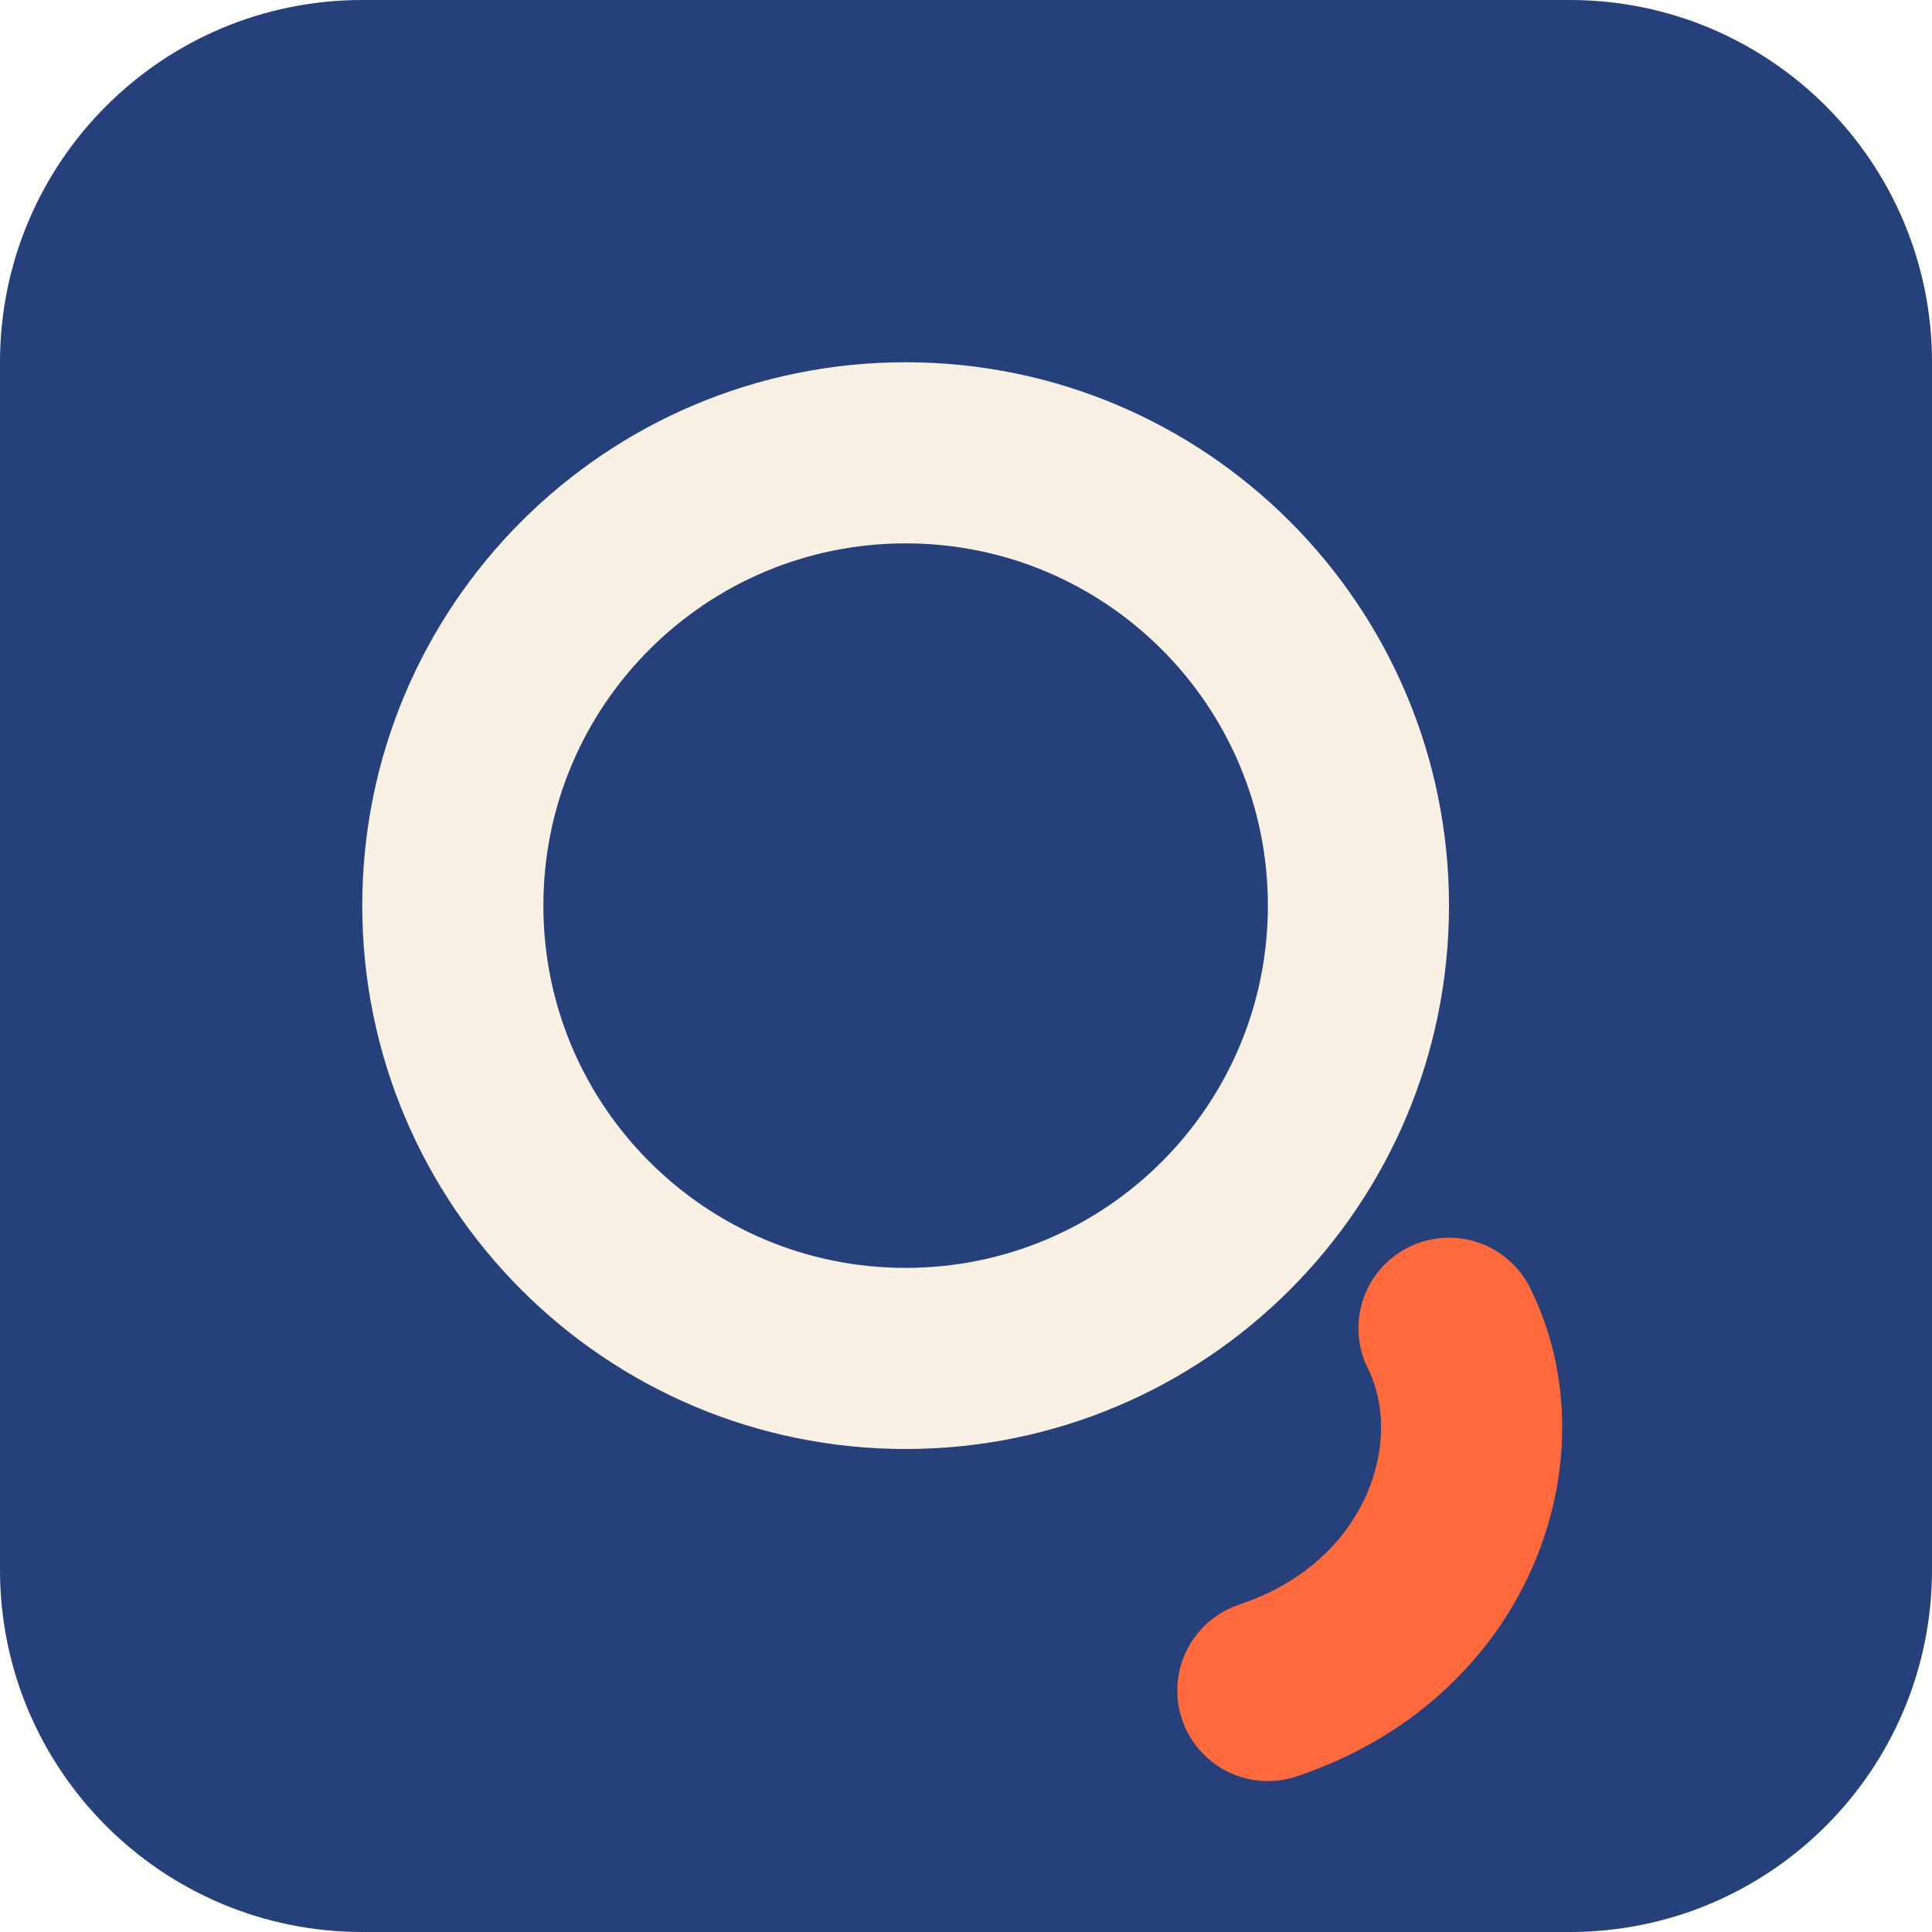
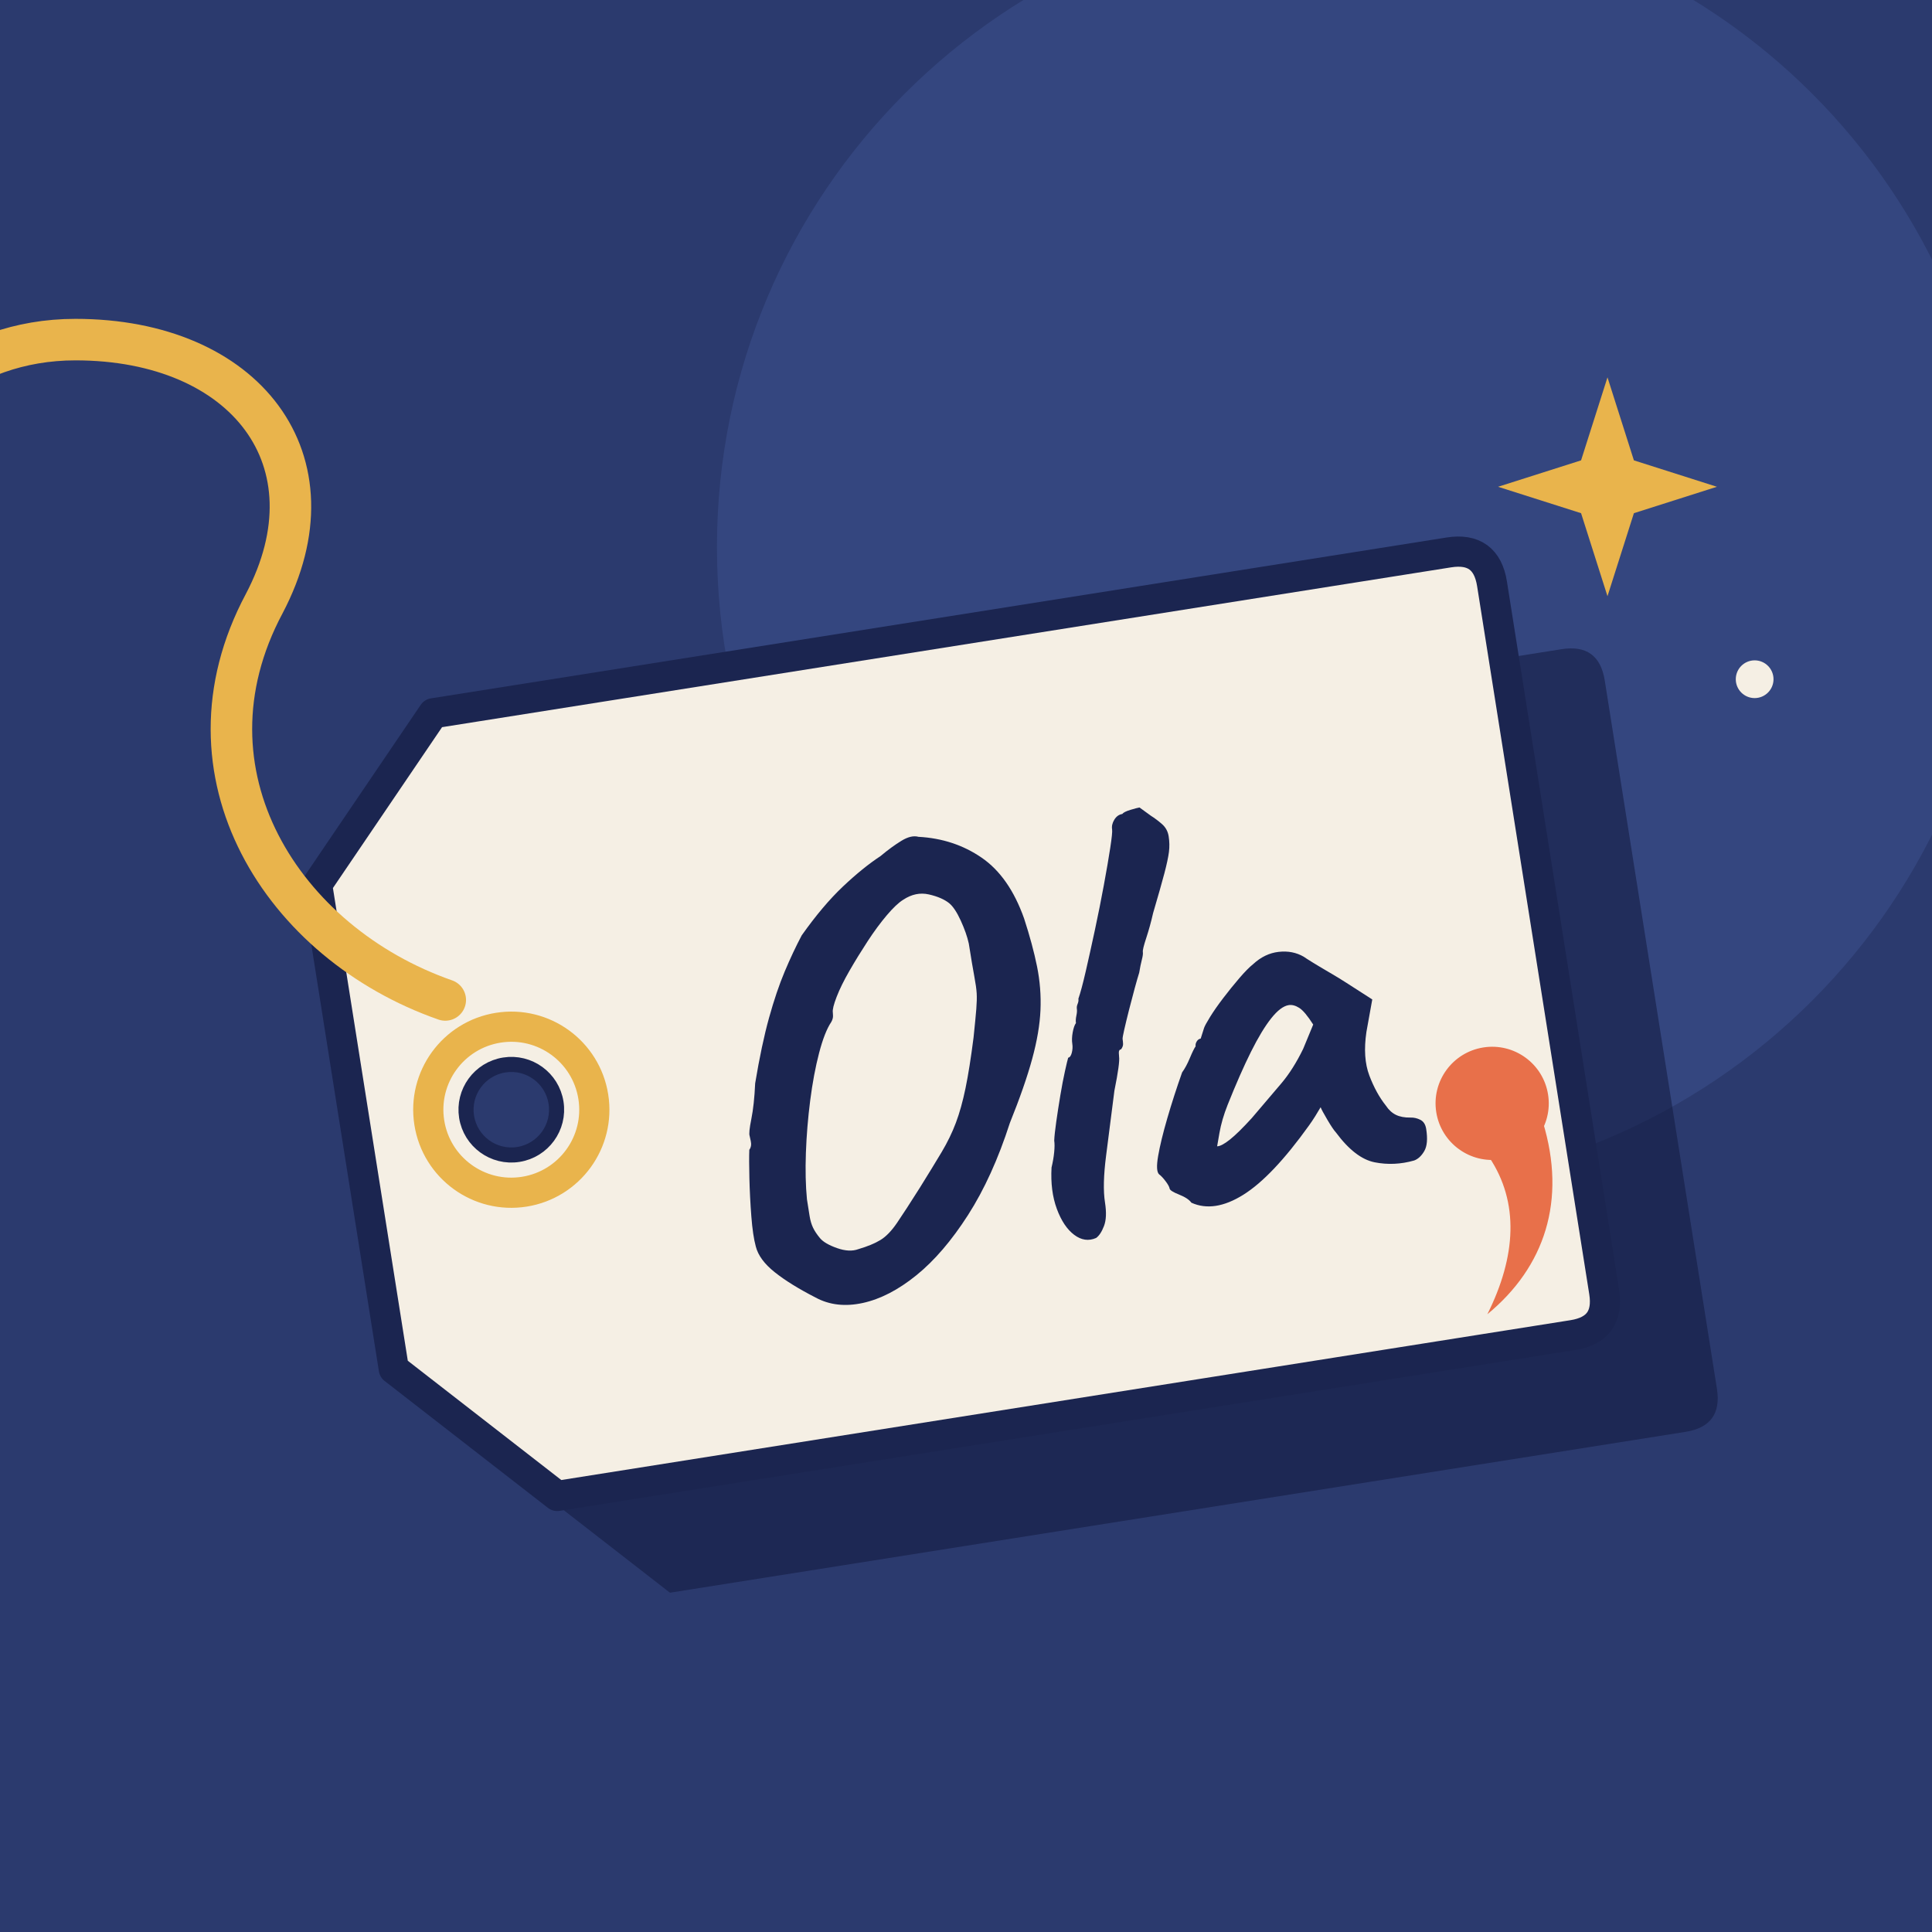
- <svg xmlns="http://www.w3.org/2000/svg" viewBox="0 0 32 32">
-   <rect width="32" height="32" rx="6" fill="#25407a" />
-   <circle cx="15" cy="15" r="7.5" fill="none" stroke="#f7f0e3" stroke-width="3" />
-   <path d="M24 22c1 2 0 5-3 6" fill="none" stroke="#ff6a3d" stroke-width="3" stroke-linecap="round" />
+ <svg xmlns="http://www.w3.org/2000/svg" viewBox="0 0 1024 1024" width="1024" height="1024">
+   <defs>
+     <clipPath id="sq">
+       <rect width="1024" height="1024" />
+     </clipPath>
+   </defs>
+   <g clip-path="url(#sq)">
+     <rect width="1024" height="1024" fill="#2B3A6E" />
+     <circle cx="720" cy="290" r="340" fill="#34467F" />
+     <g transform="translate(0 30)">
+       <path d="M 852 170 L 866 214 L 910 228 L 866 242 L 852 286 L 838 242 L 794 228 L 838 214 Z" fill="#E9B44C" />
+       <circle cx="930" cy="330" r="10" fill="#F5EFE4" />
+       <g transform="rotate(-9 512 520)">
+         <path d="M 212 416 L 287 336 L 832 336 Q 852 336 852 356 L 852 736 Q 852 756 832 756 L 287 756 L 212 676 Z" fill="#141C42" opacity="0.6" transform="translate(24 30)" />
+         <path d="M 190 390 L 265 310 L 810 310 Q 830 310 830 330 L 830 710 Q 830 730 810 730 L 265 730 L 190 650 Z" fill="#F5EFE4" />
+         <path d="M 190 390 L 265 310 L 810 310 Q 830 310 830 330 L 830 710 Q 830 730 810 730 L 265 730 L 190 650 Z" fill="none" stroke="#1B2550" stroke-width="16" stroke-linejoin="round" transform="translate(-5 -4)" />
+         <circle cx="268" cy="520" r="44" fill="none" stroke="#E9B44C" stroke-width="16" />
+         <circle cx="268" cy="520" r="24" fill="#2B3A6E" stroke="#1B2550" stroke-width="8" />
+         <path d="M411.71 643.55Q399.5 634.64 392.405 626.885Q385.31 619.13 384.65 611.87Q383.99 605.93 384.815 595.7Q385.64 585.47 386.96 575.57Q388.28 565.67 389.27 560.72Q390.92 559.07 390.755 556.265Q390.59 553.46 390.59 553.46Q390.26 551.81 392.9 544.715Q395.54 537.62 397.85 526.4Q404.45 506.6 410.555 493.235Q416.66 479.87 422.6 470.3Q428.54 460.73 434.48 452.81Q448.01 438.95 460.055 430.7Q472.1 422.45 482.33 417.83Q488.93 413.87 494.54 411.56Q500.15 409.25 503.78 410.9Q522.26 414.86 535.13 427.07Q548.0 439.28 552.29 462.38Q554.6 476.9 555.095 488.615Q555.59 500.33 553.28 511.715Q550.97 523.1 544.865 536.63Q538.76 550.16 527.87 568.31Q514.34 595.04 498.335 613.025Q482.33 631.01 466.325 640.25Q450.32 649.49 435.965 650.315Q421.61 651.14 411.71 643.55ZM438.11 621.77Q445.7 620.78 450.485 618.8Q455.27 616.82 460.55 611.21Q465.83 605.6 475.4 594.71Q483.98 584.81 489.755 577.88Q495.53 570.95 499.655 563.69Q503.78 556.43 507.575 546.365Q511.37 536.3 515.99 520.46Q518.63 510.56 519.785 505.775Q520.94 500.99 521.27 497.69Q521.6 494.39 521.435 488.615Q521.27 482.84 521.27 470.96Q520.94 465.35 518.96 458.255Q516.98 451.16 514.34 448.19Q511.04 444.56 504.44 441.92Q497.84 439.28 490.58 442.58Q486.62 444.23 480.68 449.345Q474.74 454.46 468.47 461.39Q462.2 468.32 456.59 475.25Q450.98 482.18 447.68 487.869Q444.38 493.558 444.38 495.71Q444.38 495.71 444.215 497.36Q444.05 499.01 442.73 500.66Q438.44 505.28 433.82 515.84Q429.2 526.4 425.24 539.93Q421.28 553.46 418.64 566.99Q416.0 580.52 415.34 591.41Q415.34 596.69 415.34 600.32Q415.34 603.95 416.165 606.755Q416.99 609.56 418.97 612.86Q420.95 616.16 427.055 619.46Q433.16 622.76 438.11 621.77ZM563.51 635.63Q557.24 637.28 552.29 632.165Q547.34 627.05 545.36 617.15Q543.38 607.25 546.02 595.04Q547.67 591.08 548.66 587.285Q549.65 583.49 549.65 581.18Q550.31 577.88 552.29 571.445Q554.27 565.01 556.58 558.08Q558.89 551.15 561.035 545.705Q563.18 540.26 563.84 538.94Q565.16 538.94 566.15 536.63Q567.14 534.32 567.14 532.01Q567.14 529.37 568.295 526.07Q569.45 522.77 570.77 521.45Q570.77 519.8 571.595 517.655Q572.42 515.51 572.42 514.19Q572.42 512.87 573.245 511.55Q574.07 510.23 574.07 508.91Q576.38 504.62 580.175 495.215Q583.97 485.81 588.425 474.26Q592.88 462.71 596.84 451.49Q600.8 440.27 603.275 432.515Q605.75 424.76 605.75 423.11Q605.75 420.47 607.73 418.16Q609.71 415.85 612.35 415.85Q613.34 414.86 616.97 414.365Q620.6 413.87 621.92 413.87Q621.92 413.87 623.24 415.19Q624.56 416.51 627.2 419.15Q629.84 421.46 632.315 424.43Q634.79 427.4 634.79 431.36Q634.79 435.65 633.635 439.61Q632.48 443.57 629.51 450.335Q626.54 457.1 620.27 470.3Q617.63 476.9 614.66 482.675Q611.69 488.45 611.69 489.77Q611.69 491.09 610.535 493.73Q609.38 496.37 608.06 500.33Q606.74 502.97 604.43 508.085Q602.12 513.2 599.645 518.975Q597.17 524.75 595.52 528.875Q593.87 533.0 593.87 533.66Q593.87 534.98 593.705 536.3Q593.54 537.62 592.22 538.94Q590.9 538.94 590.735 540.755Q590.57 542.57 590.57 542.57Q590.57 545.87 585.29 560.06Q580.01 578.21 575.555 593.39Q571.1 608.57 571.1 617.81Q571.1 625.73 568.625 630.02Q566.15 634.31 563.51 635.63ZM616.31 625.07Q614.99 622.43 610.535 619.79Q606.08 617.15 606.08 615.83Q606.08 614.51 604.595 611.705Q603.11 608.9 601.79 607.58Q600.14 605.6 602.78 597.845Q605.42 590.09 610.7 578.87Q615.98 567.65 622.25 556.1Q624.89 553.46 627.53 549.17Q630.17 544.88 631.49 543.56Q631.49 542.24 632.48 541.085Q633.47 539.93 634.79 539.93L637.43 534.65Q638.09 533.33 641.492 529.37Q644.894 525.41 649.907 520.625Q654.92 515.84 659.994 511.52Q665.067 507.2 668.45 505.28Q675.38 500.66 682.805 500.99Q690.23 501.32 695.51 505.61Q696.5 506.6 699.965 509.57Q703.43 512.54 707.885 516.17Q712.34 519.8 715.64 522.77L727.85 533.66L722.102 550.16Q717.95 563.36 720.013 573.26Q722.075 583.16 726.2 590.42Q727.85 594.05 730.655 596.03Q733.46 598.01 738.08 598.67Q740.72 599.0 743.03 600.65Q745.34 602.3 745.34 605.93Q745.34 613.85 742.535 617.315Q739.73 620.78 736.43 621.44Q725.54 622.76 715.64 619.13Q705.74 615.5 697.82 600.32Q696.5 598.34 694.355 592.895Q692.21 587.45 691.88 585.8Q690.56 587.45 688.415 589.925Q686.27 592.4 684.29 594.38Q660.86 618.14 644.113 625.235Q627.366 632.33 616.31 625.07ZM634.46 597.68Q636.77 598.01 641.72 595.205Q646.67 592.4 654.92 585.8Q666.14 576.23 673.4 569.96Q680.66 563.69 687.59 553.79L694.85 541.91Q691.55 534.32 688.91 532.01Q686.27 529.7 683.63 529.7Q679.34 529.7 673.4 535.145Q667.46 540.59 660.035 550.985Q652.61 561.38 643.37 576.89Q639.08 584.15 636.77 590.915Q634.46 597.68 634.46 597.68Z" fill="#1B2550" />
+         <circle cx="782" cy="598" r="30" fill="#E8704A" />
+         <path d="M 807 612 C 813 655 796 688 762 708 C 782 680 788 652 776 626 Z" fill="#E8704A" />
+       </g>
+       <path d="M 236 500 C 150 470 92 380 140 290 C 180 214 130 150 40 150 C -20 150 -60 190 -80 230" fill="none" stroke="#E9B44C" stroke-width="22" stroke-linecap="round" />
+     </g>
+   </g>
</svg>
